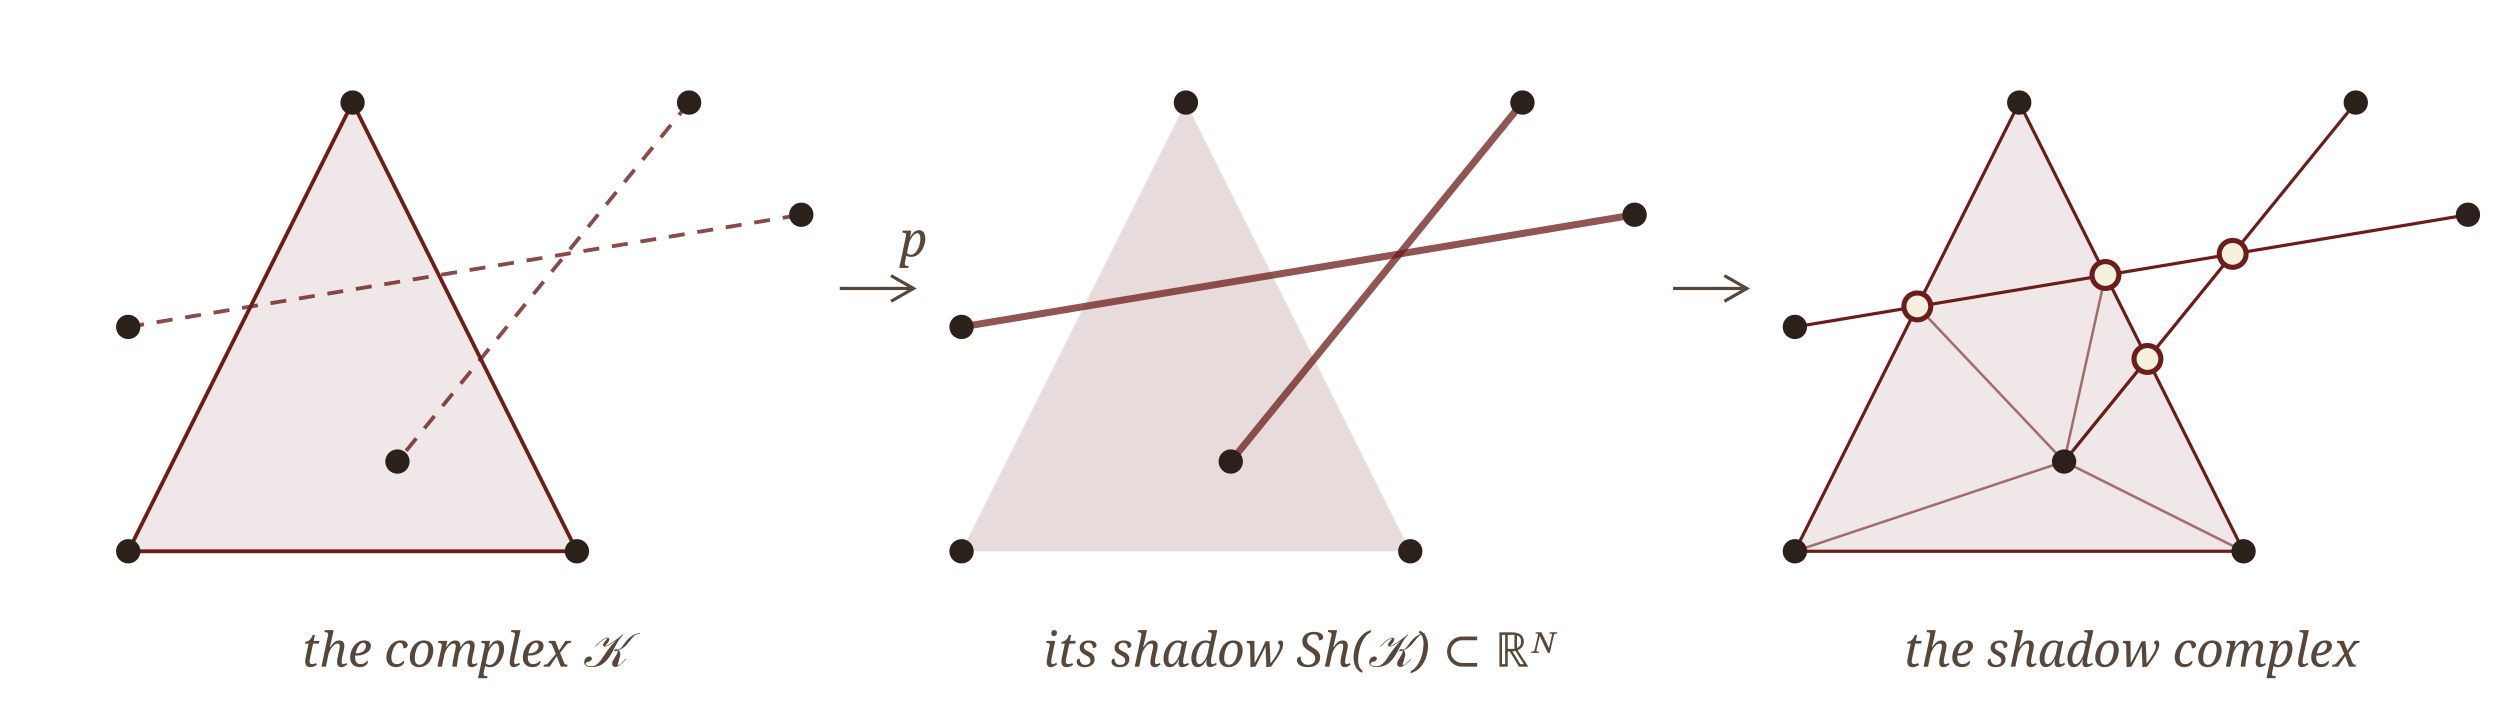
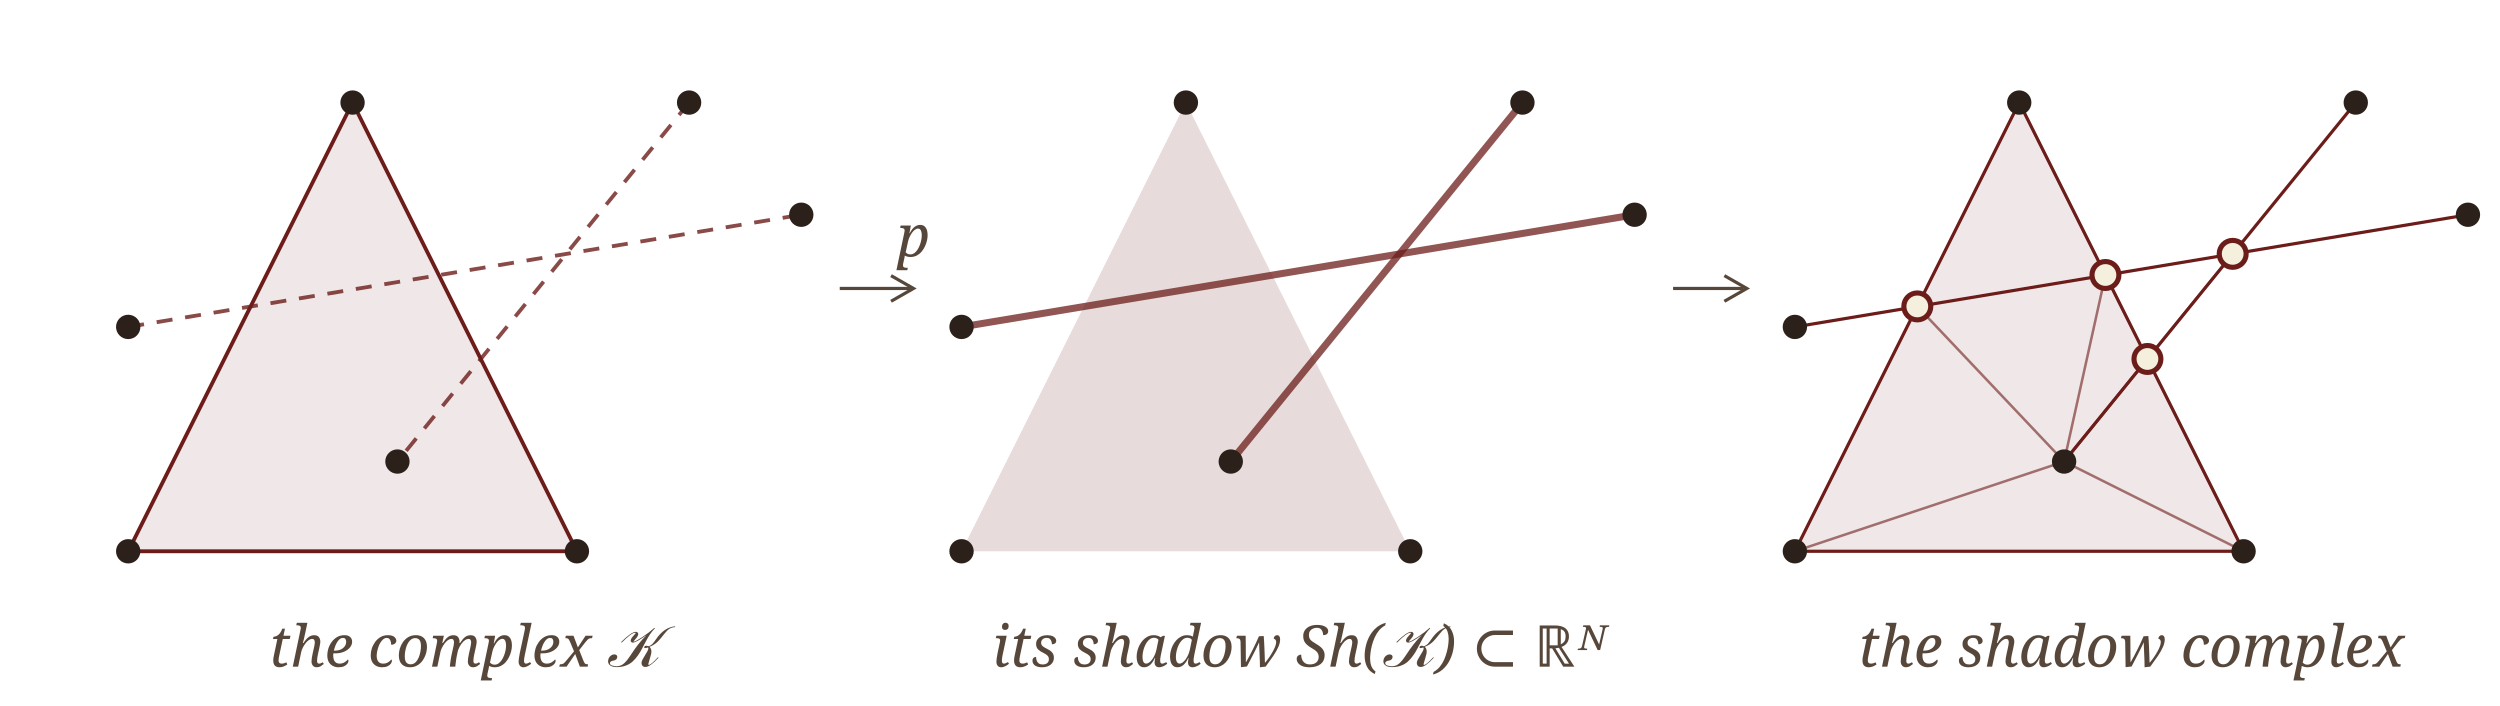
<svg xmlns="http://www.w3.org/2000/svg" viewBox="0 0 780 220" role="img" aria-label="A complex, its shadow, and the shadow complex">
  <g transform="translate(40,18)">
    <polygon points="0,154 140,154 70,14" fill="#6c1d1a" fill-opacity="0.1" stroke="#6c1d1a" stroke-width="1.2" />
    <line x1="0" y1="84" x2="210" y2="49" stroke="#6c1d1a" stroke-width="1.2" stroke-dasharray="5 4" opacity="0.8" />
    <line x1="175" y1="14" x2="84" y2="126" stroke="#6c1d1a" stroke-width="1.2" stroke-dasharray="5 4" opacity="0.8" />
    <circle cx="0" cy="154" r="3.8" fill="#2b211a" />
    <circle cx="140" cy="154" r="3.8" fill="#2b211a" />
    <circle cx="70" cy="14" r="3.8" fill="#2b211a" />
    <circle cx="0" cy="84" r="3.8" fill="#2b211a" />
    <circle cx="210" cy="49" r="3.8" fill="#2b211a" />
    <circle cx="175" cy="14" r="3.8" fill="#2b211a" />
    <circle cx="84" cy="126" r="3.8" fill="#2b211a" />
-     <text x="105" y="190" fill="#57473a" font-family="EB Garamond, Georgia, serif" font-size="15" font-style="italic" text-anchor="middle">the complex 𝒦</text>
+     <text x="105" y="190" fill="#57473a" font-family="EB Garamond, Georgia, serif" font-size="18" font-style="italic" text-anchor="middle">the complex 𝒦</text>
  </g>
  <g transform="translate(300,18)">
    <polygon points="0,154 140,154 70,14" fill="#6c1d1a" fill-opacity="0.16" stroke="none" />
    <line x1="0" y1="84" x2="210" y2="49" stroke="#6c1d1a" stroke-width="2.2" stroke-linecap="round" opacity="0.75" />
    <line x1="175" y1="14" x2="84" y2="126" stroke="#6c1d1a" stroke-width="2.2" stroke-linecap="round" opacity="0.75" />
    <circle cx="0" cy="154" r="3.8" fill="#2b211a" />
    <circle cx="140" cy="154" r="3.8" fill="#2b211a" />
    <circle cx="70" cy="14" r="3.8" fill="#2b211a" />
    <circle cx="0" cy="84" r="3.8" fill="#2b211a" />
    <circle cx="210" cy="49" r="3.8" fill="#2b211a" />
    <circle cx="175" cy="14" r="3.8" fill="#2b211a" />
    <circle cx="84" cy="126" r="3.8" fill="#2b211a" />
-     <text x="105" y="190" fill="#57473a" font-family="EB Garamond, Georgia, serif" font-size="15" font-style="italic" text-anchor="middle">its shadow Sh(𝒦) ⊂ ℝᴺ</text>
+     <text x="105" y="190" fill="#57473a" font-family="EB Garamond, Georgia, serif" font-size="18" font-style="italic" text-anchor="middle">its shadow Sh(𝒦) ⊂ ℝᴺ</text>
  </g>
  <g transform="translate(560,18)">
    <polygon points="0,154 140,154 70,14" fill="#6c1d1a" fill-opacity="0.1" stroke="#6c1d1a" stroke-width="1.0" />
    <line x1="0" y1="84" x2="210" y2="49" stroke="#6c1d1a" stroke-width="1.0" />
    <line x1="175" y1="14" x2="84" y2="126" stroke="#6c1d1a" stroke-width="1.0" />
    <line x1="84" y1="126" x2="0" y2="154" stroke="#6c1d1a" stroke-width="0.8" opacity="0.6" />
    <line x1="84" y1="126" x2="140" y2="154" stroke="#6c1d1a" stroke-width="0.8" opacity="0.6" />
    <line x1="84" y1="126" x2="38.2" y2="77.6" stroke="#6c1d1a" stroke-width="0.8" opacity="0.6" />
    <line x1="84" y1="126" x2="96.9" y2="67.8" stroke="#6c1d1a" stroke-width="0.8" opacity="0.6" />
    <line x1="84" y1="126" x2="110" y2="94" stroke="#6c1d1a" stroke-width="0.8" opacity="0.6" />
    <line x1="84" y1="126" x2="136.6" y2="61.2" stroke="#6c1d1a" stroke-width="0.8" opacity="0.6" />
    <circle cx="38.2" cy="77.6" r="4.2" fill="#f5efde" stroke="#6c1d1a" stroke-width="1.6" />
    <circle cx="96.9" cy="67.8" r="4.2" fill="#f5efde" stroke="#6c1d1a" stroke-width="1.6" />
    <circle cx="110" cy="94" r="4.2" fill="#f5efde" stroke="#6c1d1a" stroke-width="1.6" />
    <circle cx="136.6" cy="61.2" r="4.2" fill="#f5efde" stroke="#6c1d1a" stroke-width="1.6" />
    <circle cx="0" cy="154" r="3.8" fill="#2b211a" />
    <circle cx="140" cy="154" r="3.8" fill="#2b211a" />
    <circle cx="70" cy="14" r="3.8" fill="#2b211a" />
    <circle cx="0" cy="84" r="3.8" fill="#2b211a" />
    <circle cx="210" cy="49" r="3.8" fill="#2b211a" />
    <circle cx="175" cy="14" r="3.8" fill="#2b211a" />
    <circle cx="84" cy="126" r="3.8" fill="#2b211a" />
-     <text x="105" y="190" fill="#57473a" font-family="EB Garamond, Georgia, serif" font-size="15" font-style="italic" text-anchor="middle">the shadow complex</text>
+     <text x="105" y="190" fill="#57473a" font-family="EB Garamond, Georgia, serif" font-size="18" font-style="italic" text-anchor="middle">the shadow complex</text>
  </g>
  <line x1="262" y1="90" x2="284" y2="90" stroke="#57473a" stroke-width="1" />
  <path d="M 278 86 L 285 90 L 278 94" fill="none" stroke="#57473a" stroke-width="1" />
  <line x1="522" y1="90" x2="544" y2="90" stroke="#57473a" stroke-width="1" />
  <path d="M 538 86 L 545 90 L 538 94" fill="none" stroke="#57473a" stroke-width="1" />
-   <text x="285" y="80" fill="#57473a" font-family="EB Garamond, Georgia, serif" font-size="15" font-style="italic" text-anchor="middle">p</text>
+   <text x="285" y="80" fill="#57473a" font-family="EB Garamond, Georgia, serif" font-size="18" font-style="italic" text-anchor="middle">p</text>
</svg>
